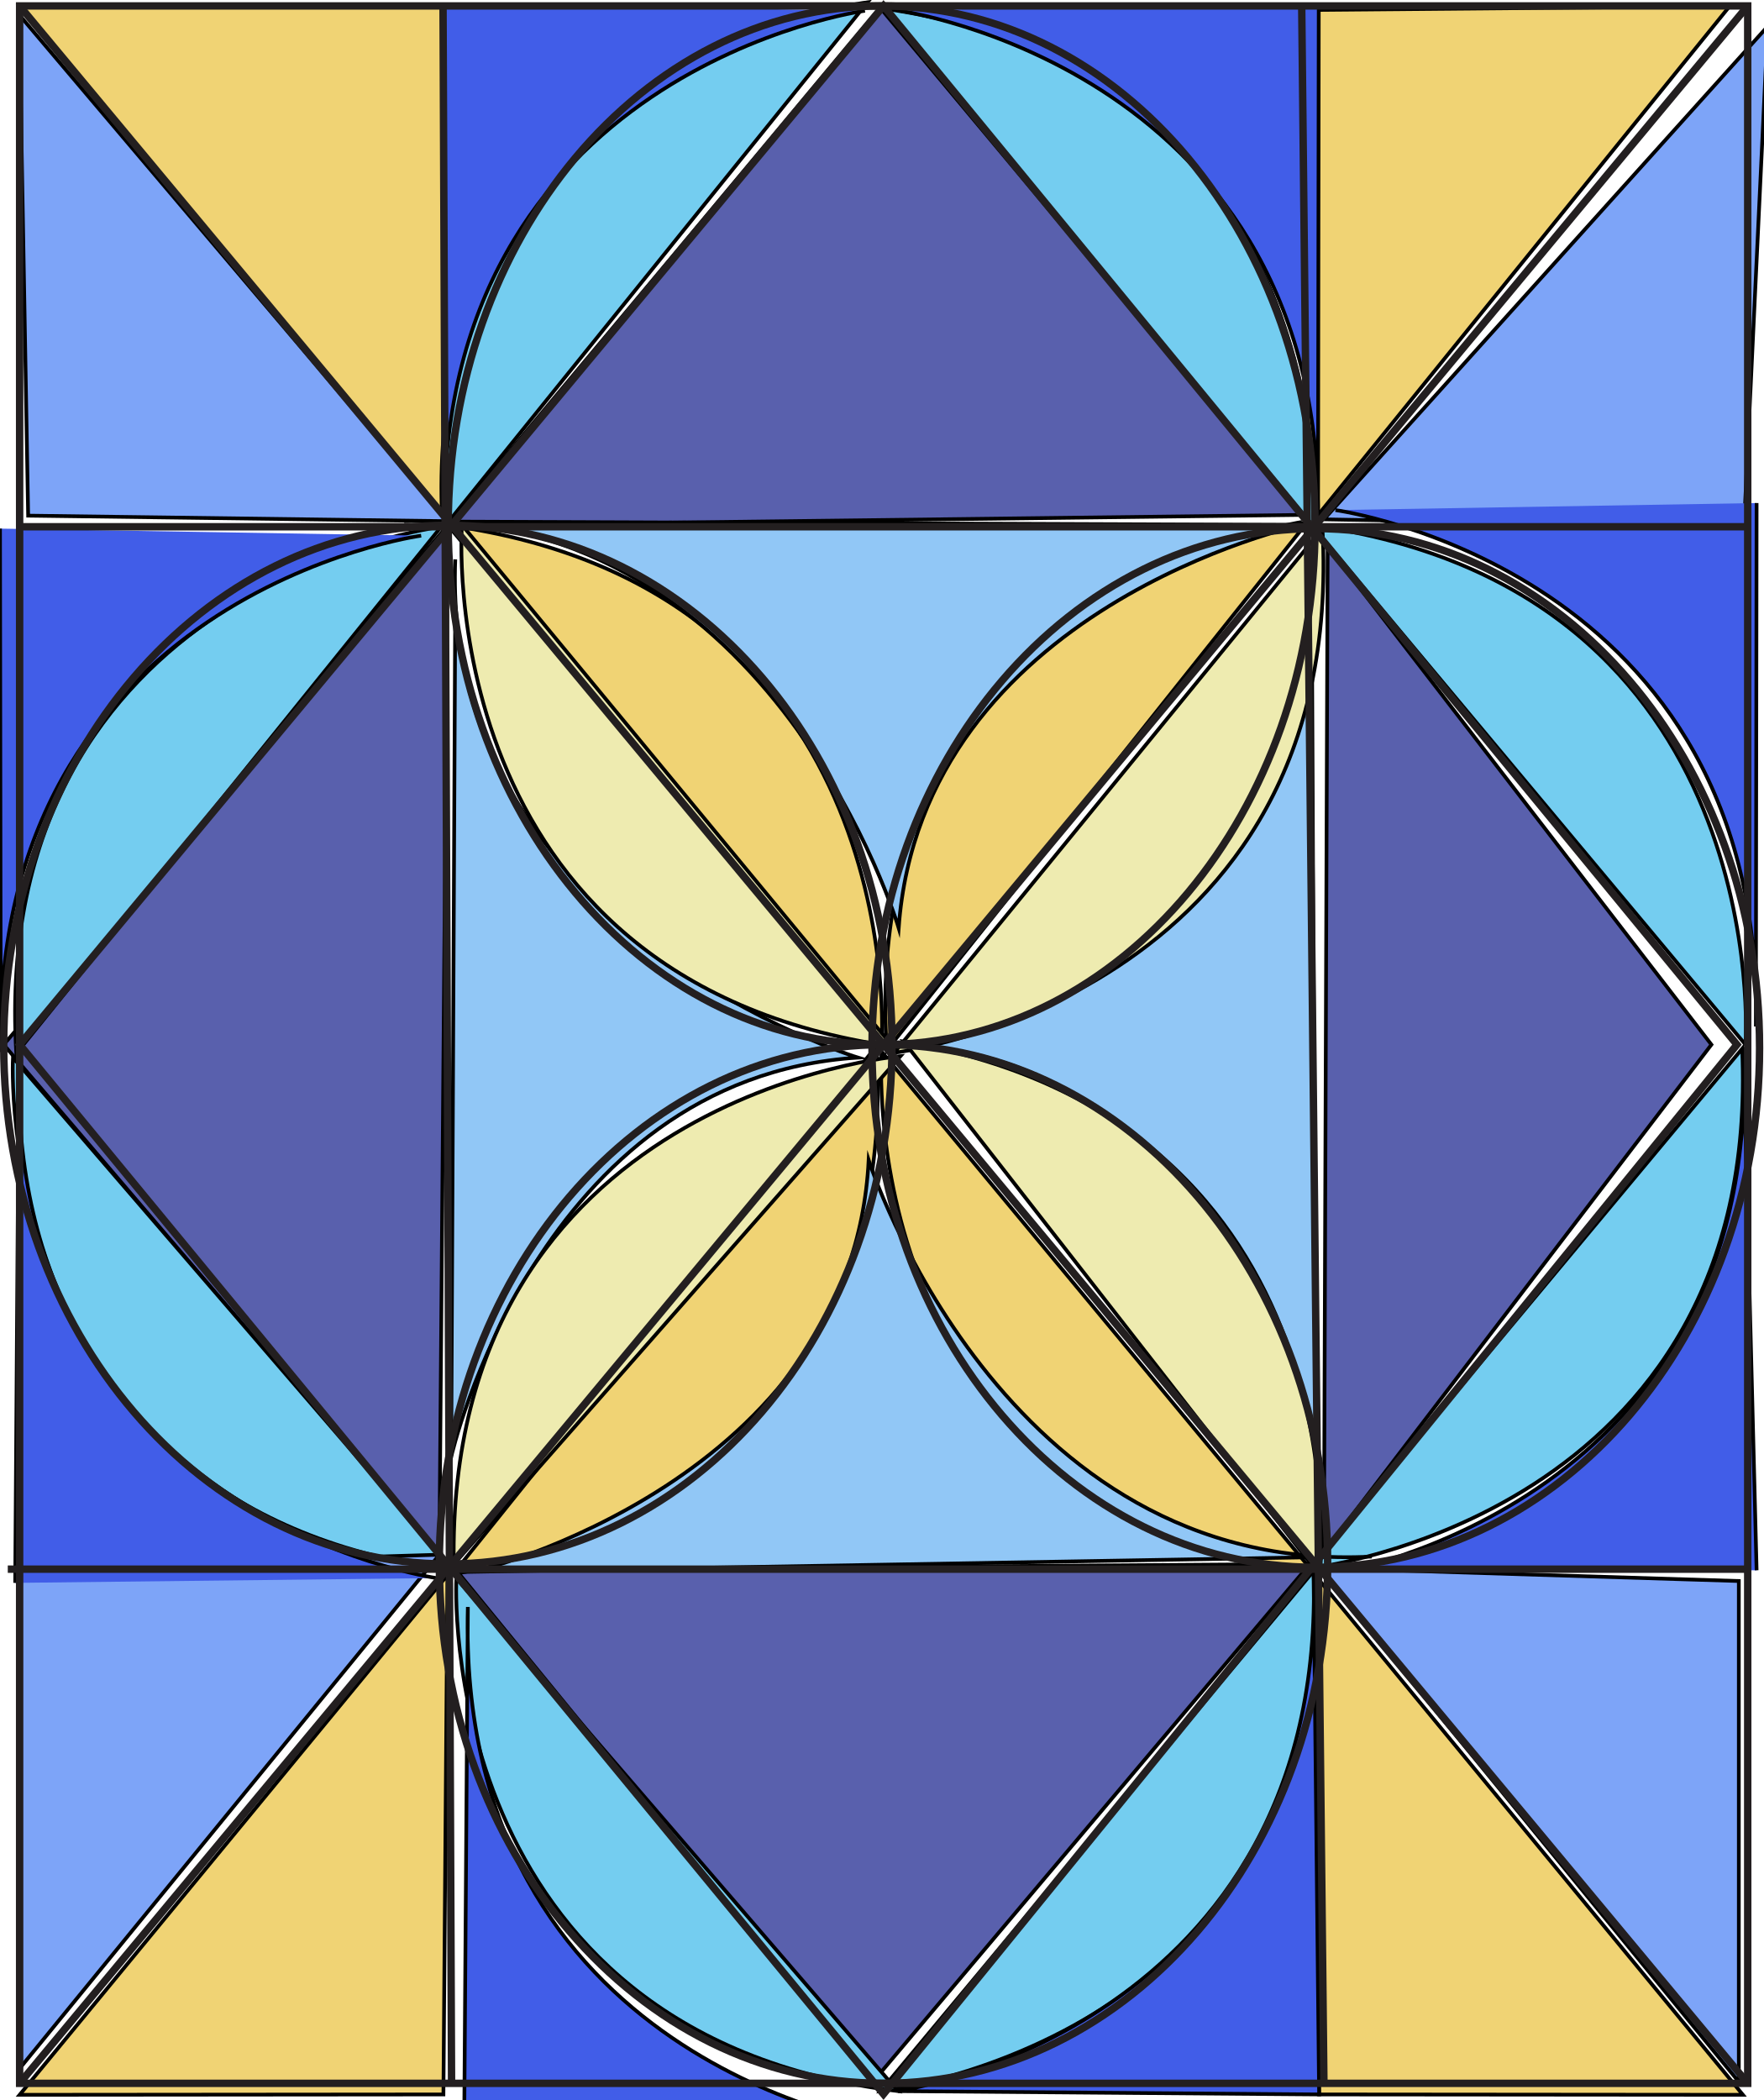
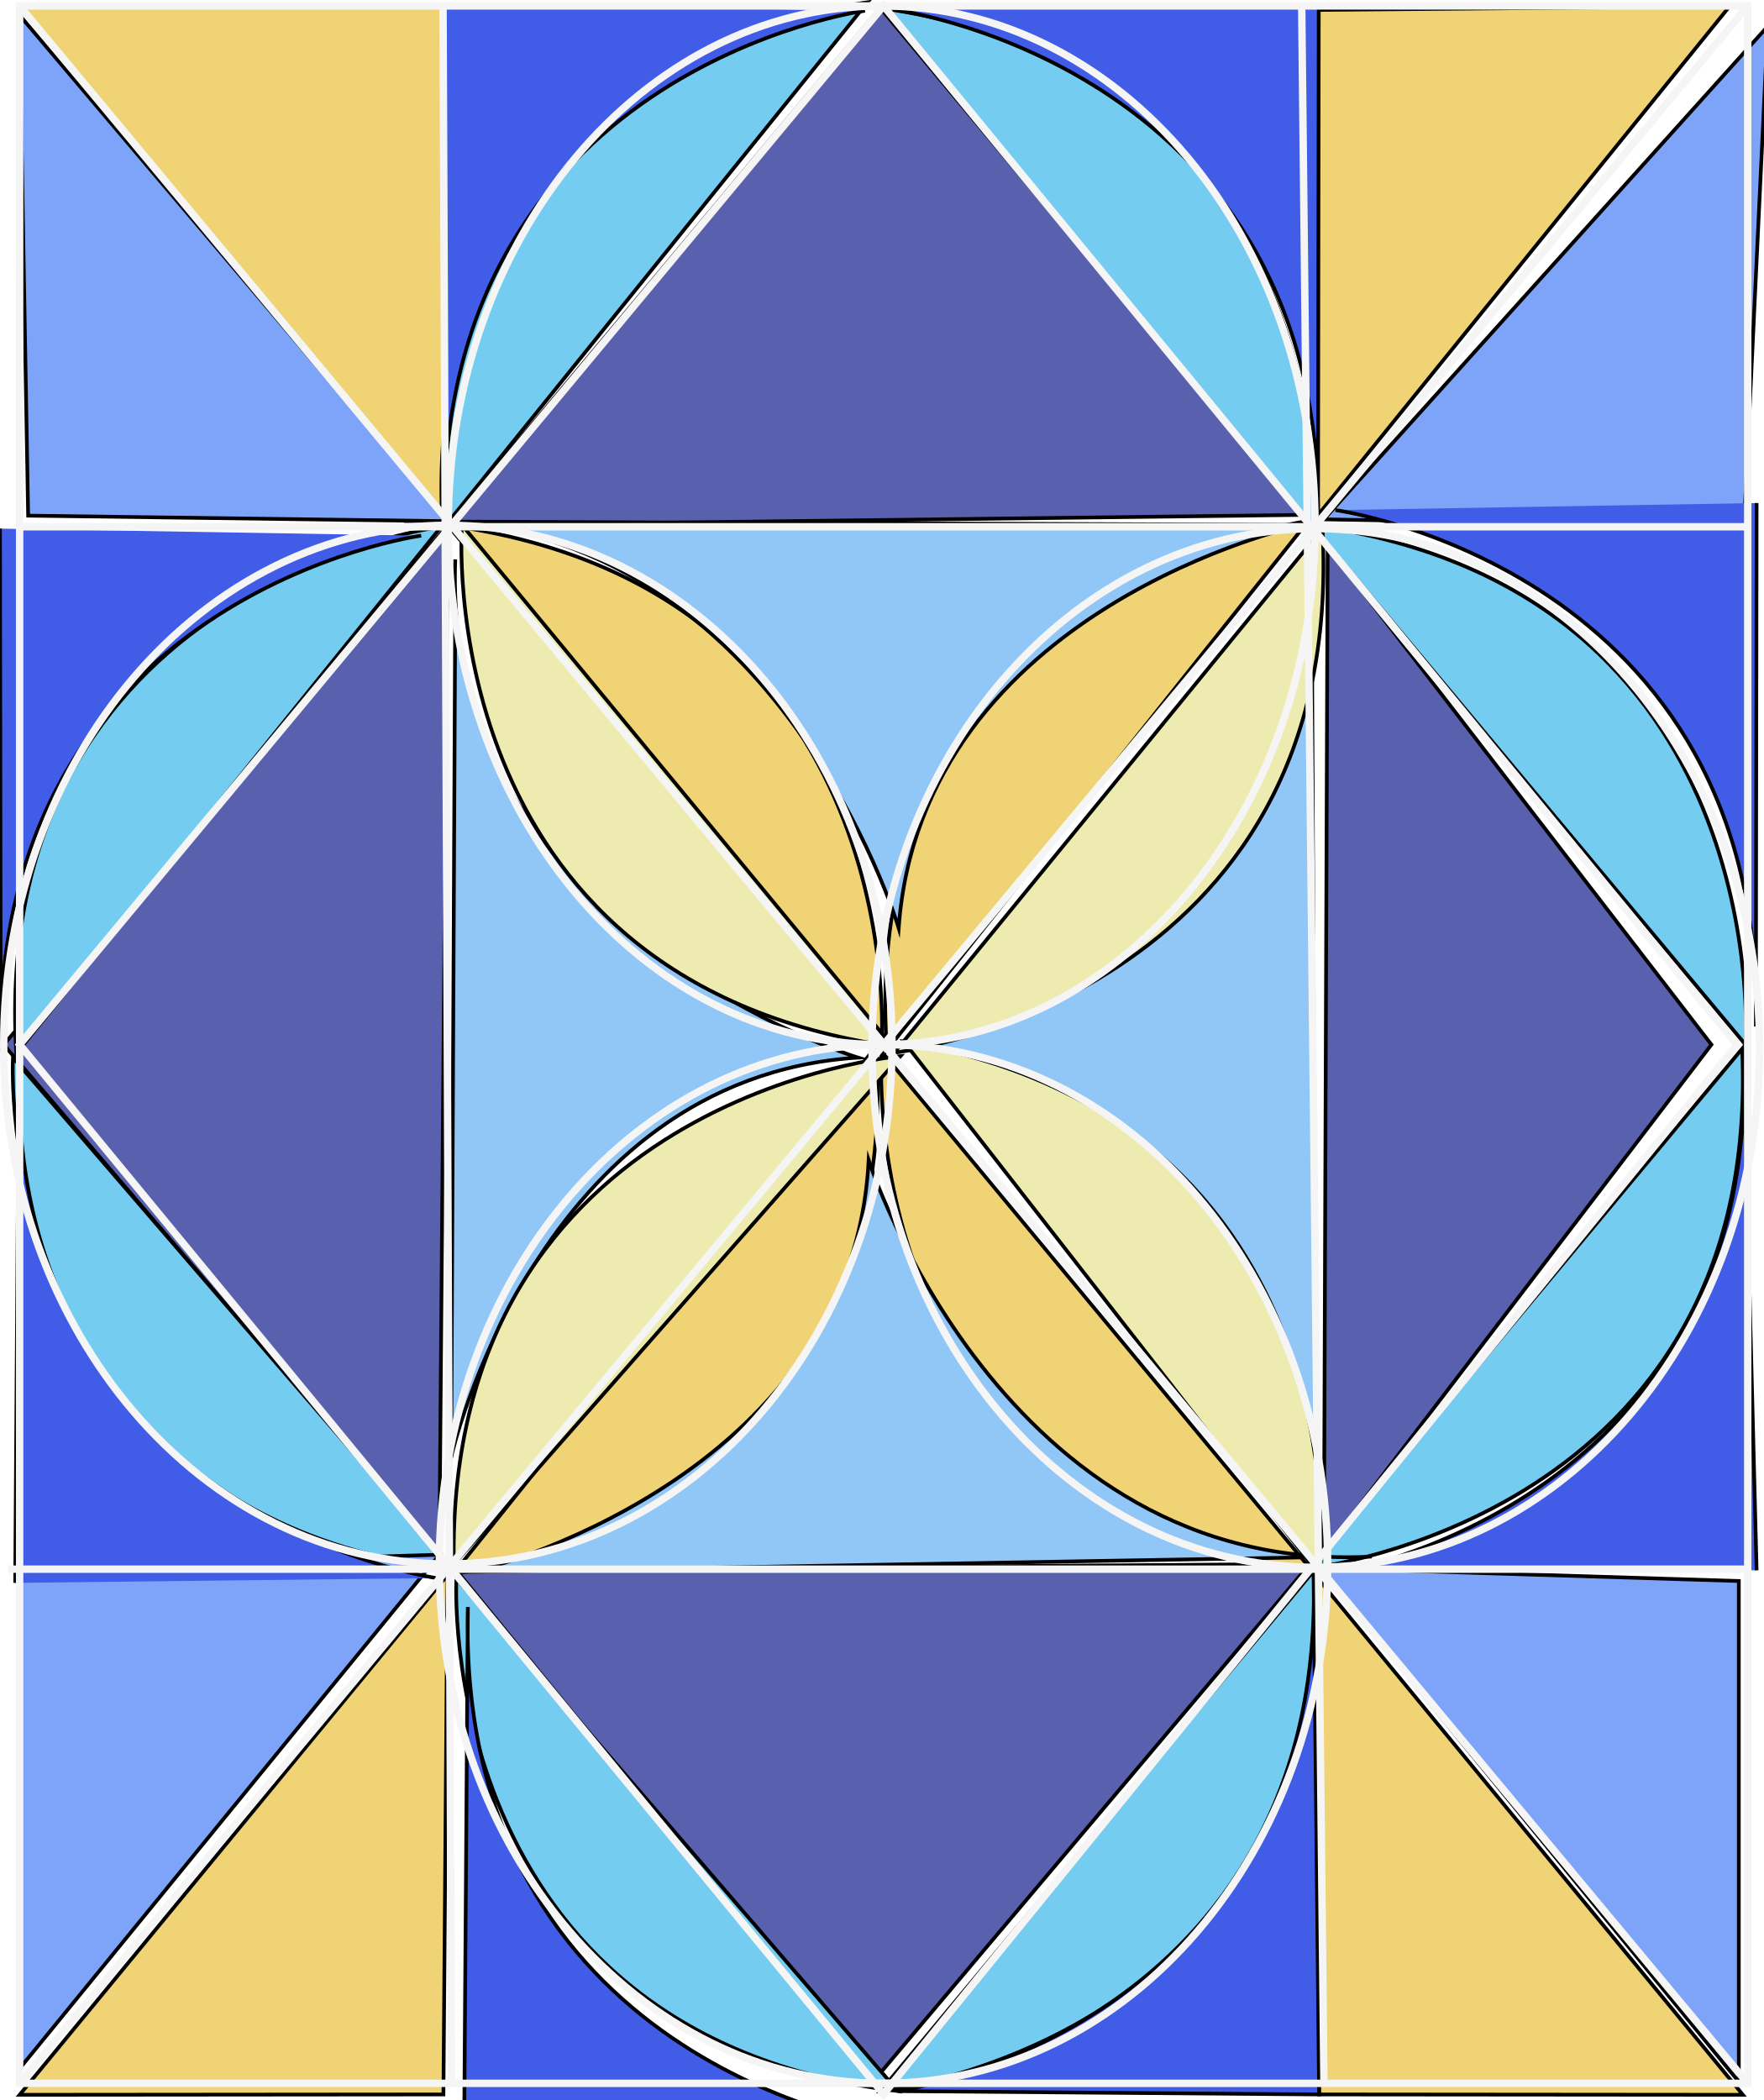
<svg xmlns="http://www.w3.org/2000/svg" version="1.1" x="0px" y="0px" viewBox="0 0 476 566.9" style="enable-background:new 0 0 476 566.9;" xml:space="preserve">
  <style type="text/css">
	.st0{fill:#5960AD;stroke:#000000;stroke-miterlimit:10;}
	.st1{fill:#F0D374;stroke:#000000;stroke-miterlimit:10;}
	.st2{fill:#74CDF0;stroke:#000000;stroke-miterlimit:10;}
	.st3{fill:#91C7F6;stroke:#000000;stroke-miterlimit:10;}
	.st4{fill:#7DA4F8;stroke:#000000;stroke-miterlimit:10;}
	.st5{fill:#415DE8;stroke:#000000;stroke-miterlimit:10;}
	.st6{fill:#EEEBB0;stroke:#000000;stroke-miterlimit:10;}
- 	.st7{fill:none;stroke:#231F20;stroke-width:2;stroke-miterlimit:10;}
+ 	.st7{fill:none;stroke:#F5F5F5;stroke-width:2;stroke-miterlimit:10;}
</style>
  <g id="Layer_2">
    <polygon class="st0" points="120.9,141.8 1,282 118.6,419.7  " />
    <polygon class="st0" points="358.4,147.5 357.4,419 462,282  " />
    <polygon class="st1" points="5.3,1.6 120.9,141.8 119.6,1.6  " />
    <polygon class="st0" points="238,1.6 120.9,141.8 351.4,139  " />
    <polygon class="st0" points="235.8,561.8 353.6,422.2 123.1,423.8  " />
    <path class="st1" d="M120.9,141.8L238,282C238,282,246.5,159,120.9,141.8z" />
    <path class="st1" d="M239.4,283.5l113.8-142.9C353.2,140.7,231,157.1,239.4,283.5z" />
    <polygon class="st1" points="470.5,565.5 355,425.2 356.1,565.4  " />
    <path class="st1" d="M354.6,424.5L238,283.9C238,283.9,229.1,406.9,354.6,424.5z" />
    <path class="st1" d="M236.6,282.4L122.3,424.9C122.3,424.9,244.5,408.9,236.6,282.4z" />
    <path class="st2" d="M354.1,141.8L471.2,282C471.2,282,479.7,159,354.1,141.8z" />
    <polygon class="st1" points="5.3,565.5 120.8,425.2 119.7,565.4  " />
    <polygon class="st1" points="466.9,1.7 352.6,143 352.5,2.7  " />
    <path class="st2" d="M470.3,283.1L353.4,423.4C353.4,423.4,475.9,409.7,470.3,283.1z" />
    <path class="st2" d="M122.7,423.9L3.5,285.5C3.5,285.5-3.1,408.5,122.7,423.9z" />
    <path class="st2" d="M4.4,284.4l114.7-142.2C119.1,142.2-3.1,157.9,4.4,284.4z" />
    <path class="st3" d="M354.1,158.8l1.1,231c0,0-23.1-102.3-109.8-107.8c0,0,112.6-34.4,108.7-134.5" />
    <path class="st2" d="M119.5,142.8L234.2,0.6C234.2,0.6,111.9,16.2,119.5,142.8z" />
    <path class="st2" d="M237.7,2.2l117.1,140.2C354.7,142.4,363.2,19.5,237.7,2.2z" />
    <polygon class="st4" points="118.6,419.7 5.3,423.1 5.3,558.4  " />
    <polygon class="st4" points="357.4,140.2 470.8,142.2 477.2,7.1  " />
    <path class="st3" d="M122.9,162.3l-1.1,231c0,0,23.1-102.3,109.8-107.8c0,0-112.6-34.4-108.7-134.5" />
    <path class="st2" d="M354.6,424.1L237.7,564.5C237.7,564.5,360.2,550.7,354.6,424.1z" />
    <path class="st2" d="M242.4,564.5L123.2,426.1C123.2,426.1,116.6,549.2,242.4,564.5z" />
    <path class="st3" d="M359,420.3l-231,4c0,0,102-24.4,106.5-111.1c0,0,35.8,112.2,135.8,107" />
    <path class="st3" d="M120.4,140.8l231,0.9c0,0-102.5,22.2-108.8,108.8c0,0-33.5-112.9-133.5-109.8" />
    <path class="st5" d="M354.6,424.1l1.5,141.3l-113.7-0.9C242.4,564.5,358.4,547.5,354.6,424.1z" />
    <path class="st5" d="M233.5,2.9c0,0-116.2,15.9-113.5,139.4L119.8,1" />
    <path class="st5" d="M113.7,144.6c0,0-116.2,15.9-113.5,139.4L0,142.7" />
    <path class="st5" d="M360.5,424.7c0,0,115.8-18.7,110.1-142.1l3.6,141.3" />
    <polygon class="st4" points="356.1,423.3 469.4,426.8 469.4,562  " />
    <polygon class="st4" points="121,140.7 7.6,139.2 5.2,4  " />
    <path class="st5" d="M242.3,2.8c0,0,116.2,15.9,113.5,139.4L356,0.8" />
    <path class="st5" d="M360.5,137.7c0,0,116.2,15.9,113.5,139.4l0.2-141.3" />
    <path class="st5" d="M239,573.8c0,0-116.1-16.6-112.7-140l-1,141.3" />
    <path class="st5" d="M117.8,426c0,0-116.1-16.6-112.7-140l-1,141.3" />
    <path class="st6" d="M357,142.7L241.4,284.2C241.4,284.2,363.8,269.3,357,142.7z" />
    <path class="st6" d="M122.5,422.3l120.6-137.2C243.1,285.1,120.3,295.5,122.5,422.3z" />
    <path class="st6" d="M244,281.2l112.3,144.1C356.3,425.3,368.9,302.7,244,281.2z" />
    <path class="st6" d="M241,282.5L124.7,141.7C124.7,141.7,115.5,264.6,241,282.5z" />
  </g>
  <g id="Layer_1">
    <rect x="5.3" y="1.6" class="st7" width="466.5" height="560.8" />
    <line class="st7" x1="5.3" y1="1.6" x2="471.8" y2="562.4" />
    <line class="st7" x1="471.8" y1="1.6" x2="5.3" y2="562.4" />
    <polygon class="st7" points="238.5,1.6 5.3,282 238.5,565.3 468.9,282  " />
    <line class="st7" x1="351.4" y1="1.6" x2="357.4" y2="562.4" />
    <line class="st7" x1="119.6" y1="1.6" x2="121.9" y2="562.4" />
    <line class="st7" x1="5.3" y1="142.2" x2="471.8" y2="142.2" />
    <line class="st7" x1="471.8" y1="423.6" x2="2.1" y2="423.6" />
    <ellipse class="st7" cx="238" cy="141.8" rx="117" ry="140.2" />
    <ellipse class="st7" cx="238.5" cy="422.2" rx="119.9" ry="140.2" />
    <ellipse class="st7" cx="355.2" cy="282.9" rx="119.8" ry="140.2" />
    <ellipse class="st7" cx="120.9" cy="282" rx="119.9" ry="140.2" />
  </g>
</svg>
